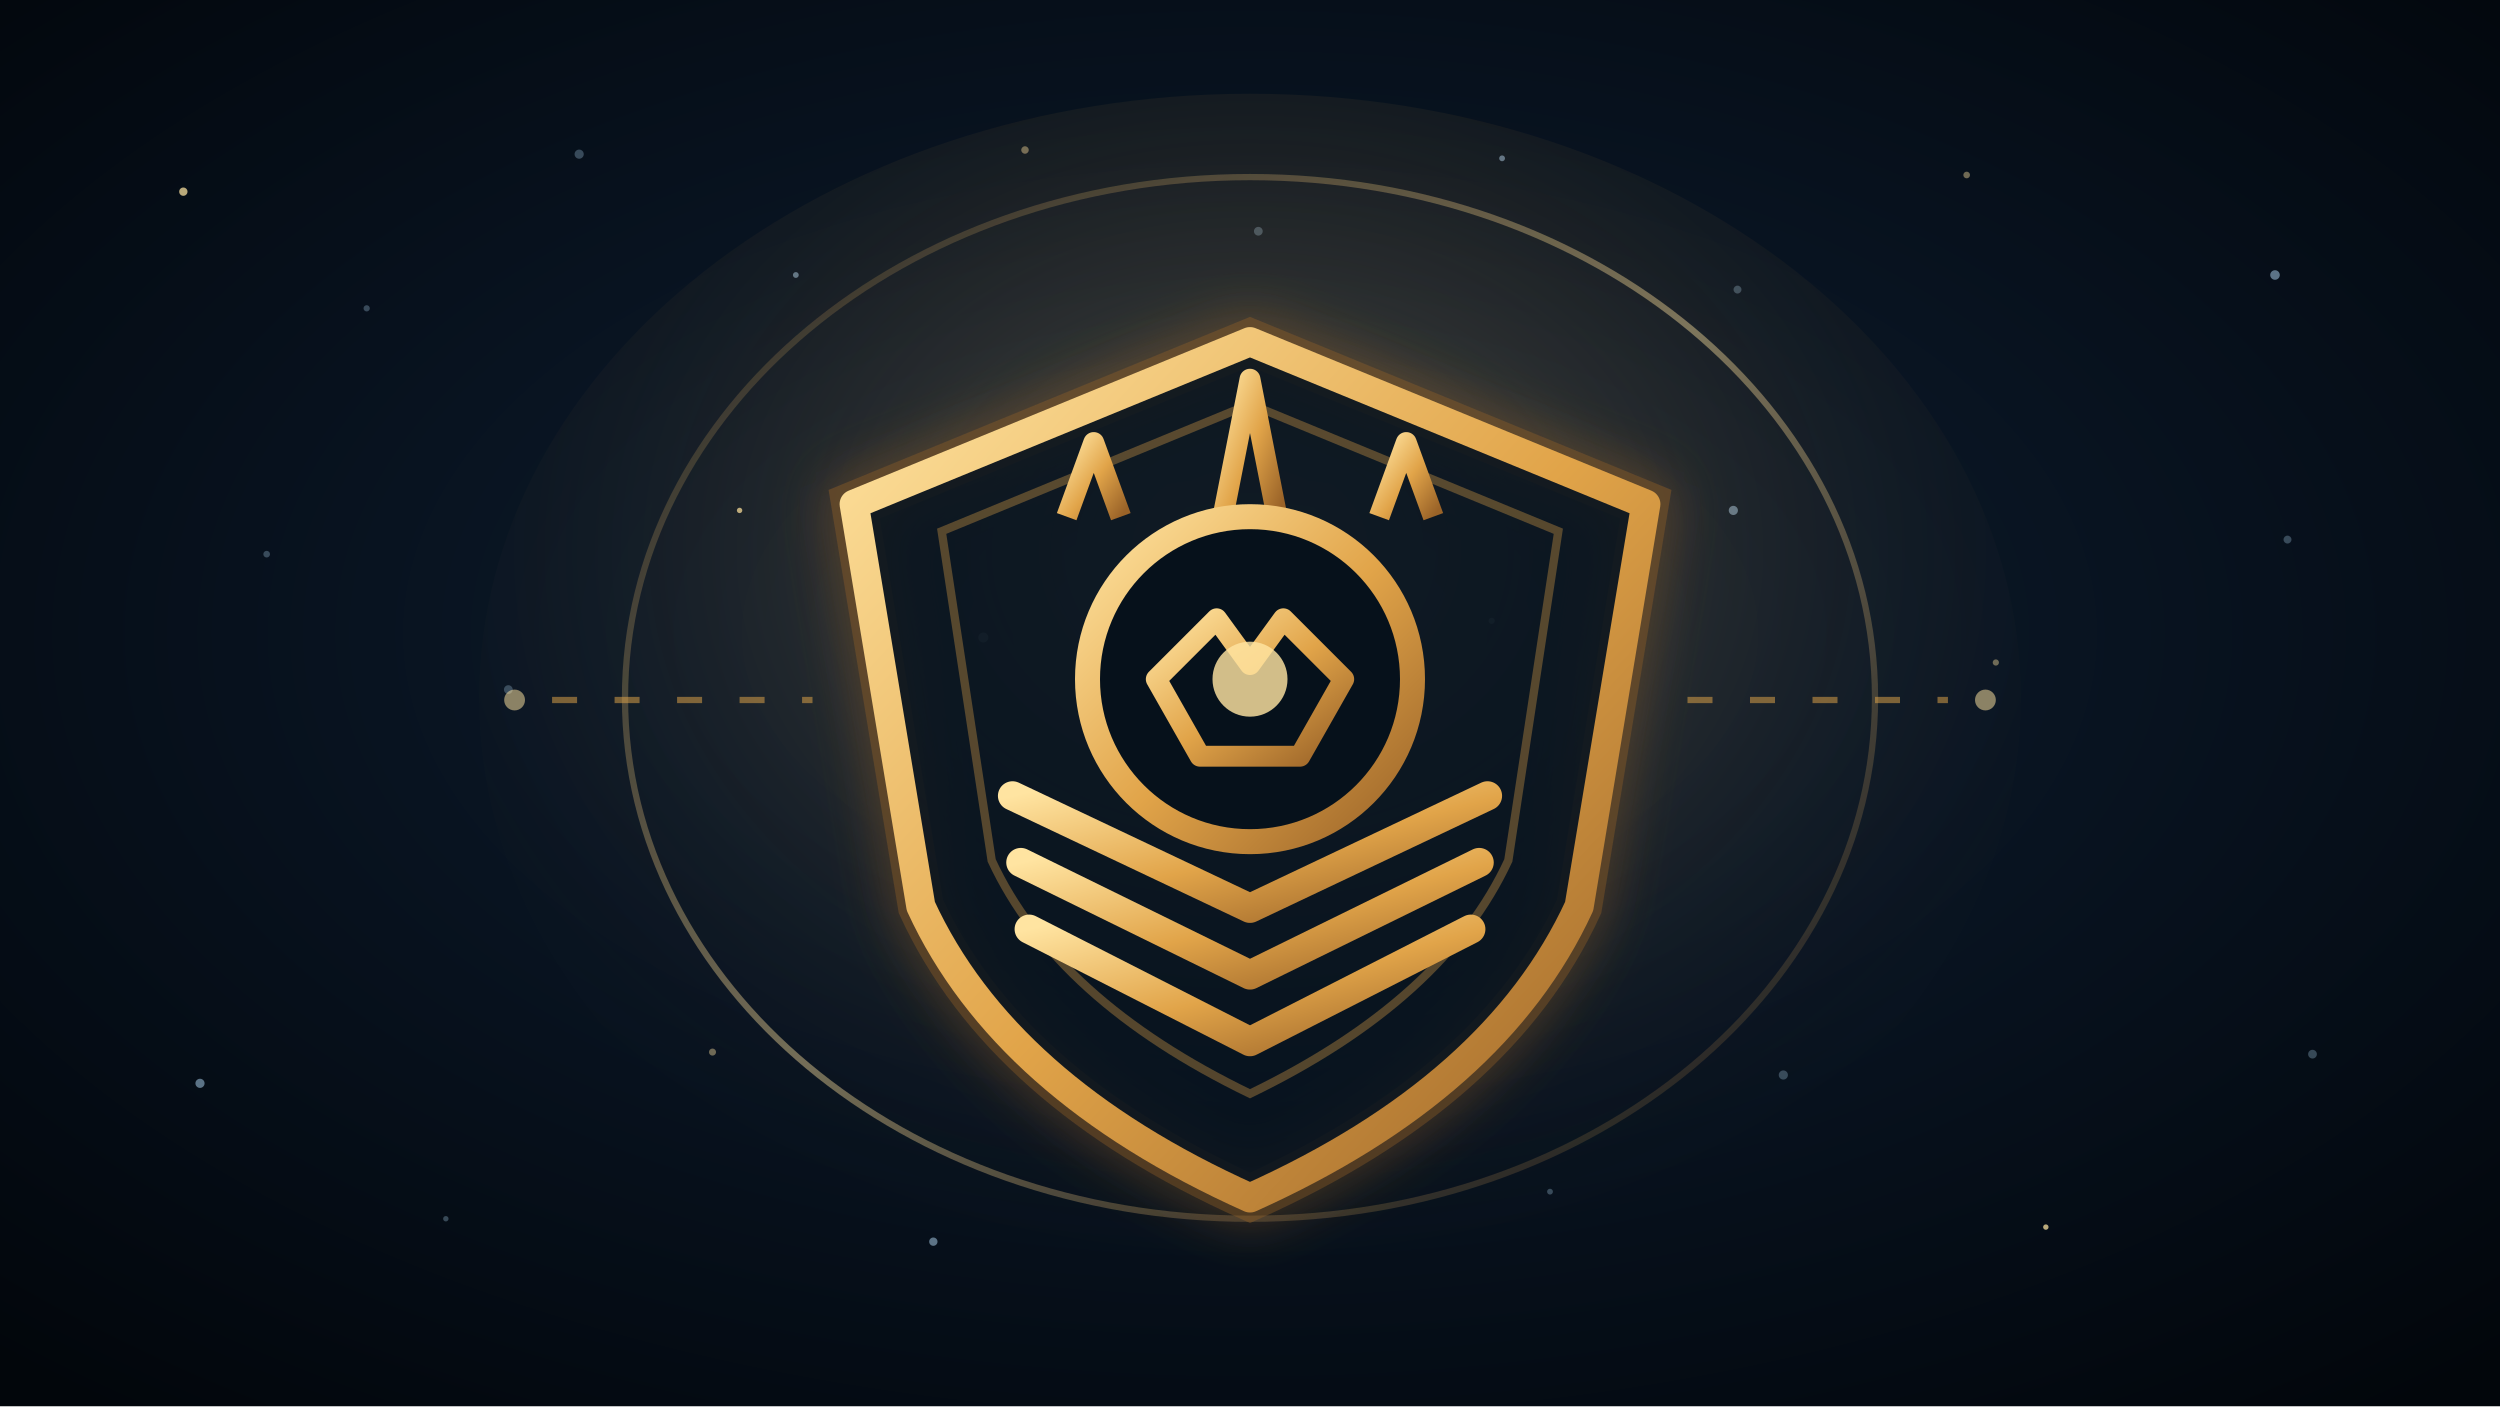
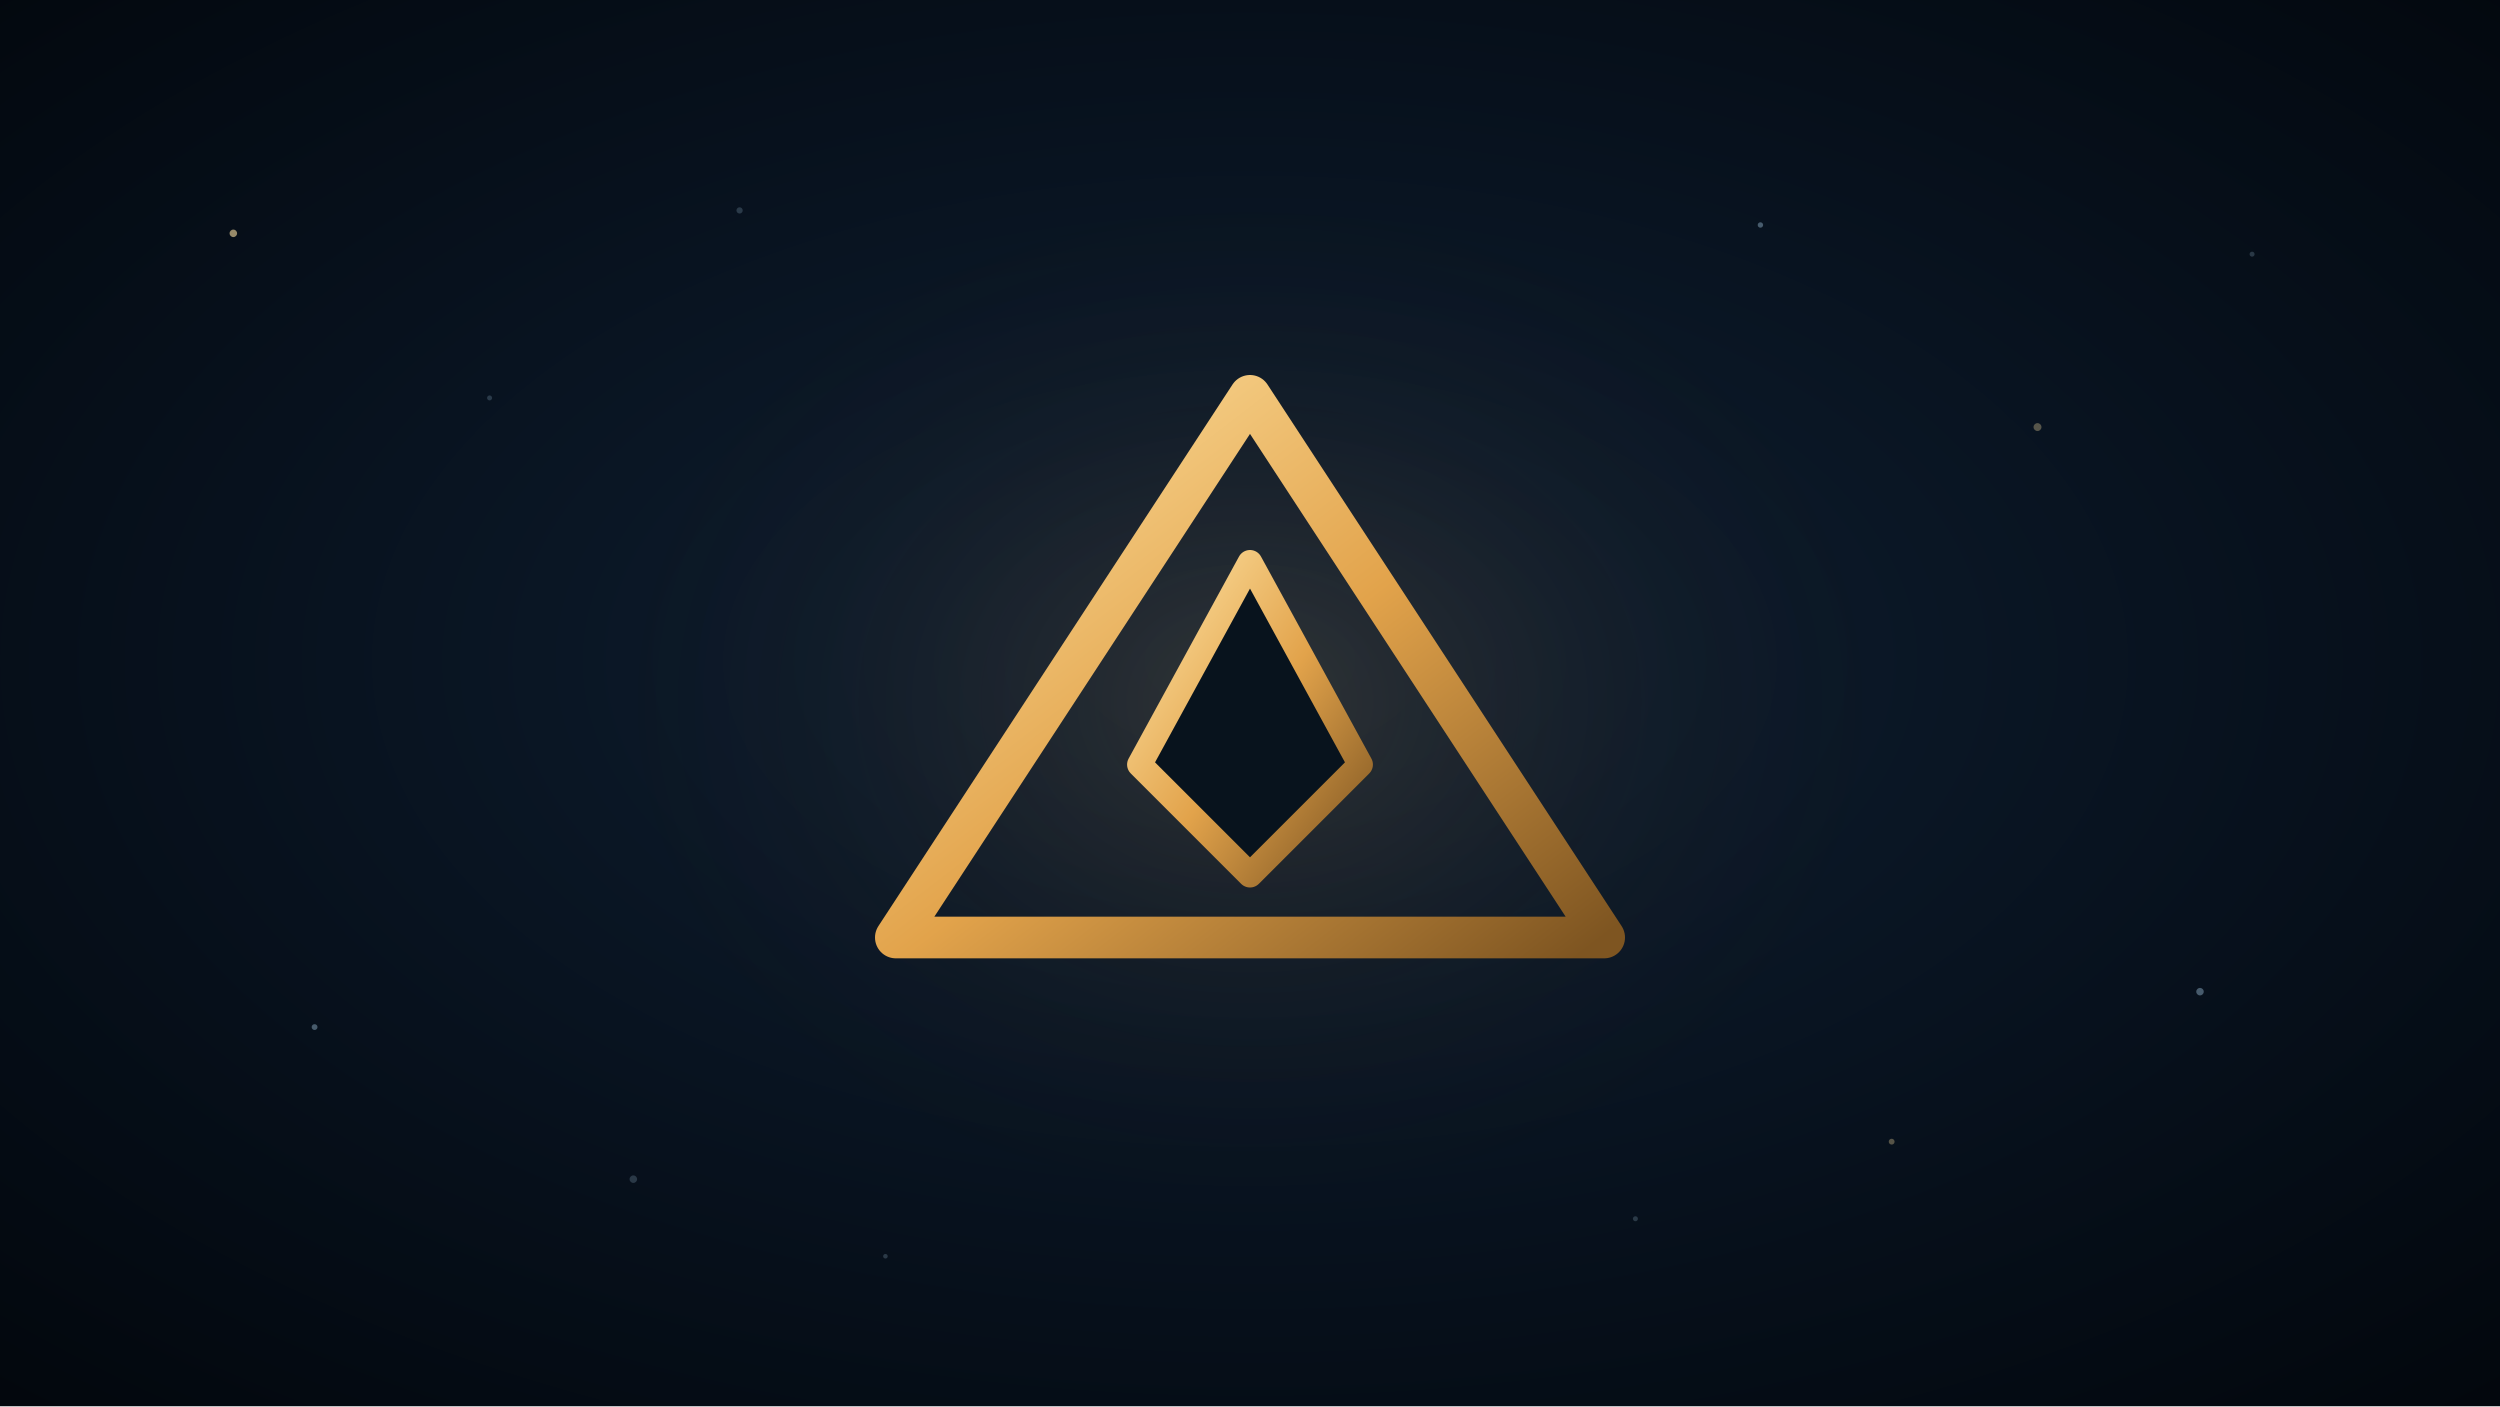
- <svg xmlns="http://www.w3.org/2000/svg" width="1200" height="675" viewBox="0 0 1200 675" role="img" aria-labelledby="title desc">
+ <svg xmlns="http://www.w3.org/2000/svg" width="1200" height="675" viewBox="0 0 1200 675" role="img" aria-labelledby="title desc" style="--primary:#e2a34b;--secondary:#ffe4a4">
  <defs>
-     <radialGradient id="background" cx="50%" cy="45%" r="72%">
+     <radialGradient id="background" cx="50%" cy="47%" r="76%">
      <stop offset="0" stop-color="#102033" />
-       <stop offset="0.56" stop-color="#07111d" />
+       <stop offset="0.55" stop-color="#07111d" />
      <stop offset="1" stop-color="#02060b" />
    </radialGradient>
+     <radialGradient id="aura" cx="50%" cy="50%" r="50%">
+       <stop offset="0" stop-color="#e2a34b" stop-opacity="0.16" />
+       <stop offset="0.55" stop-color="#7e5521" stop-opacity="0.06" />
+       <stop offset="1" stop-color="#02060b" stop-opacity="0" />
+     </radialGradient>
    <linearGradient id="accent" x1="0" y1="0" x2="1" y2="1">
-       <stop offset="0" stop-color="#ffe4a1" />
-       <stop offset="0.52" stop-color="#e1a449" />
-       <stop offset="1" stop-color="#9a6328" />
+       <stop offset="0" stop-color="#ffe4a4" />
+       <stop offset="0.52" stop-color="#e2a34b" />
+       <stop offset="1" stop-color="#7e5521" />
    </linearGradient>
-     <radialGradient id="core" cx="50%" cy="38%" r="62%">
-       <stop offset="0" stop-color="#ffe4a1" stop-opacity="0.24" />
-       <stop offset="0.55" stop-color="#e1a449" stop-opacity="0.08" />
-       <stop offset="1" stop-color="#07111d" stop-opacity="0" />
-     </radialGradient>
-     <linearGradient id="ring" x1="0" y1="0" x2="1" y2="1">
-       <stop offset="0" stop-color="#e1a449" stop-opacity="0.15" />
-       <stop offset="0.5" stop-color="#ffe4a1" stop-opacity="0.8" />
-       <stop offset="1" stop-color="#9a6328" stop-opacity="0.18" />
-     </linearGradient>
-     <filter id="glow" x="-80%" y="-80%" width="260%" height="260%">
-       <feGaussianBlur stdDeviation="13" result="b" />
-       <feMerge>
-         <feMergeNode in="b" />
-         <feMergeNode in="SourceGraphic" />
-       </feMerge>
-     </filter>
  </defs>
  <rect width="1200" height="675" fill="url(#background)" />
  <g>
-     <circle cx="88" cy="92" r="2" fill="#ffe4a1" opacity="0.72" />
-     <circle cx="176" cy="148" r="1.5" fill="#7d9ab1" opacity="0.42" />
-     <circle cx="278" cy="74" r="2.2" fill="#7d9ab1" opacity="0.42" />
-     <circle cx="382" cy="132" r="1.4" fill="#7d9ab1" opacity="0.72" />
-     <circle cx="492" cy="72" r="1.8" fill="#ffe4a1" opacity="0.42" />
-     <circle cx="604" cy="111" r="2.1" fill="#7d9ab1" opacity="0.42" />
-     <circle cx="721" cy="76" r="1.4" fill="#7d9ab1" opacity="0.72" />
-     <circle cx="834" cy="139" r="1.9" fill="#7d9ab1" opacity="0.42" />
-     <circle cx="944" cy="84" r="1.6" fill="#ffe4a1" opacity="0.42" />
-     <circle cx="1092" cy="132" r="2.3" fill="#7d9ab1" opacity="0.72" />
-     <circle cx="128" cy="266" r="1.6" fill="#7d9ab1" opacity="0.42" />
-     <circle cx="244" cy="331" r="2.1" fill="#7d9ab1" opacity="0.42" />
-     <circle cx="355" cy="245" r="1.3" fill="#ffe4a1" opacity="0.72" />
-     <circle cx="472" cy="306" r="2.4" fill="#7d9ab1" opacity="0.42" />
-     <circle cx="716" cy="298" r="1.5" fill="#7d9ab1" opacity="0.42" />
-     <circle cx="832" cy="245" r="2.2" fill="#7d9ab1" opacity="0.72" />
-     <circle cx="958" cy="318" r="1.5" fill="#ffe4a1" opacity="0.42" />
-     <circle cx="1098" cy="259" r="1.9" fill="#7d9ab1" opacity="0.42" />
-     <circle cx="96" cy="520" r="2.2" fill="#7d9ab1" opacity="0.72" />
-     <circle cx="214" cy="585" r="1.3" fill="#7d9ab1" opacity="0.42" />
-     <circle cx="342" cy="505" r="1.7" fill="#ffe4a1" opacity="0.42" />
-     <circle cx="448" cy="596" r="2" fill="#7d9ab1" opacity="0.72" />
-     <circle cx="744" cy="572" r="1.4" fill="#7d9ab1" opacity="0.42" />
-     <circle cx="856" cy="516" r="2.2" fill="#7d9ab1" opacity="0.42" />
-     <circle cx="982" cy="589" r="1.3" fill="#ffe4a1" opacity="0.72" />
-     <circle cx="1110" cy="506" r="2.1" fill="#7d9ab1" opacity="0.42" />
+     <circle cx="112" cy="112" r="1.8" fill="#ffe4a4" opacity="0.58" />
+     <circle cx="235" cy="191" r="1.2" fill="#7590a5" opacity="0.32" />
+     <circle cx="355" cy="101" r="1.5" fill="#7590a5" opacity="0.32" />
+     <circle cx="845" cy="108" r="1.3" fill="#7590a5" opacity="0.58" />
+     <circle cx="978" cy="205" r="1.9" fill="#ffe4a4" opacity="0.32" />
+     <circle cx="1081" cy="122" r="1.2" fill="#7590a5" opacity="0.32" />
+     <circle cx="151" cy="493" r="1.4" fill="#7590a5" opacity="0.58" />
+     <circle cx="304" cy="566" r="1.8" fill="#7590a5" opacity="0.32" />
+     <circle cx="908" cy="548" r="1.4" fill="#ffe4a4" opacity="0.32" />
+     <circle cx="1056" cy="476" r="1.8" fill="#7590a5" opacity="0.58" />
+     <circle cx="425" cy="603" r="1.1" fill="#7590a5" opacity="0.32" />
+     <circle cx="785" cy="585" r="1.2" fill="#7590a5" opacity="0.32" />
  </g>
-   <ellipse cx="600" cy="335" rx="370" ry="290" fill="url(#core)" />
-   <g opacity="0.9">
-     <ellipse cx="600" cy="335" rx="300" ry="250" fill="none" stroke="url(#ring)" stroke-width="3" opacity="0.6" />
-   </g>
-   <g filter="url(#glow)" opacity="0.5">
-     <path d="M600 164 L790 242 L758 435 Q718 522 600 575 Q482 522 442 435 L410 242 Z" fill="none" stroke="#9a6328" stroke-width="22" />
-   </g>
+   <ellipse cx="600" cy="337" rx="330" ry="260" fill="url(#aura)" />
  <g>
-     <path d="M600 164 L790 242 L758 435 Q718 522 600 575 Q482 522 442 435 L410 242 Z" fill="#08131f" fill-opacity="0.86" stroke="url(#accent)" stroke-width="14" stroke-linejoin="round" />
-     <path d="M600 194 L748 255 L724 413 Q693 480 600 525 Q507 480 476 413 L452 255 Z" fill="none" stroke="#e1a449" stroke-opacity="0.35" stroke-width="4" />
-     <path d="M512 248 L525 212.4 L538 248" fill="none" stroke="url(#accent)" stroke-width="10" stroke-linejoin="round" />
-     <path d="M587 248 L600 182 L613 248" fill="none" stroke="url(#accent)" stroke-width="10" stroke-linejoin="round" />
-     <path d="M662 248 L675 212.4 L688 248" fill="none" stroke="url(#accent)" stroke-width="10" stroke-linejoin="round" />
-     <circle cx="600" cy="326" r="78" fill="#06111b" stroke="url(#accent)" stroke-width="12" />
-     <path d="M555 326 L584 297 L600 319 L616 297 L645 326 L624 363 L576 363 Z" fill="none" stroke="url(#accent)" stroke-width="10" stroke-linejoin="round" />
-     <circle cx="600" cy="326" r="18" fill="#ffe4a1" opacity="0.82" />
-     <path d="M486 382 L600 436 L714 382" fill="none" stroke="url(#accent)" stroke-width="14" stroke-linecap="round" stroke-linejoin="round" />
-     <path d="M490 414 L600 468 L710 414" fill="none" stroke="url(#accent)" stroke-width="14" stroke-linecap="round" stroke-linejoin="round" />
-     <path d="M494 446 L600 500 L706 446" fill="none" stroke="url(#accent)" stroke-width="14" stroke-linecap="round" stroke-linejoin="round" />
-   </g>
-   <g opacity="0.52">
-     <path d="M265 336 H390 M810 336 H935" stroke="#e1a449" stroke-width="3" stroke-dasharray="12 18" />
-     <circle cx="247" cy="336" r="5" fill="#ffe4a1" />
-     <circle cx="953" cy="336" r="5" fill="#ffe4a1" />
+     <path d="M600 190 L770 450 L430 450 Z" fill="none" stroke="url(#accent)" stroke-width="20" stroke-linejoin="round" />
+     <path d="M600 270 L653 367 L600 420 L547 367 Z" fill="#08131d" stroke="url(#accent)" stroke-width="12" stroke-linejoin="round" />
  </g>
</svg>
